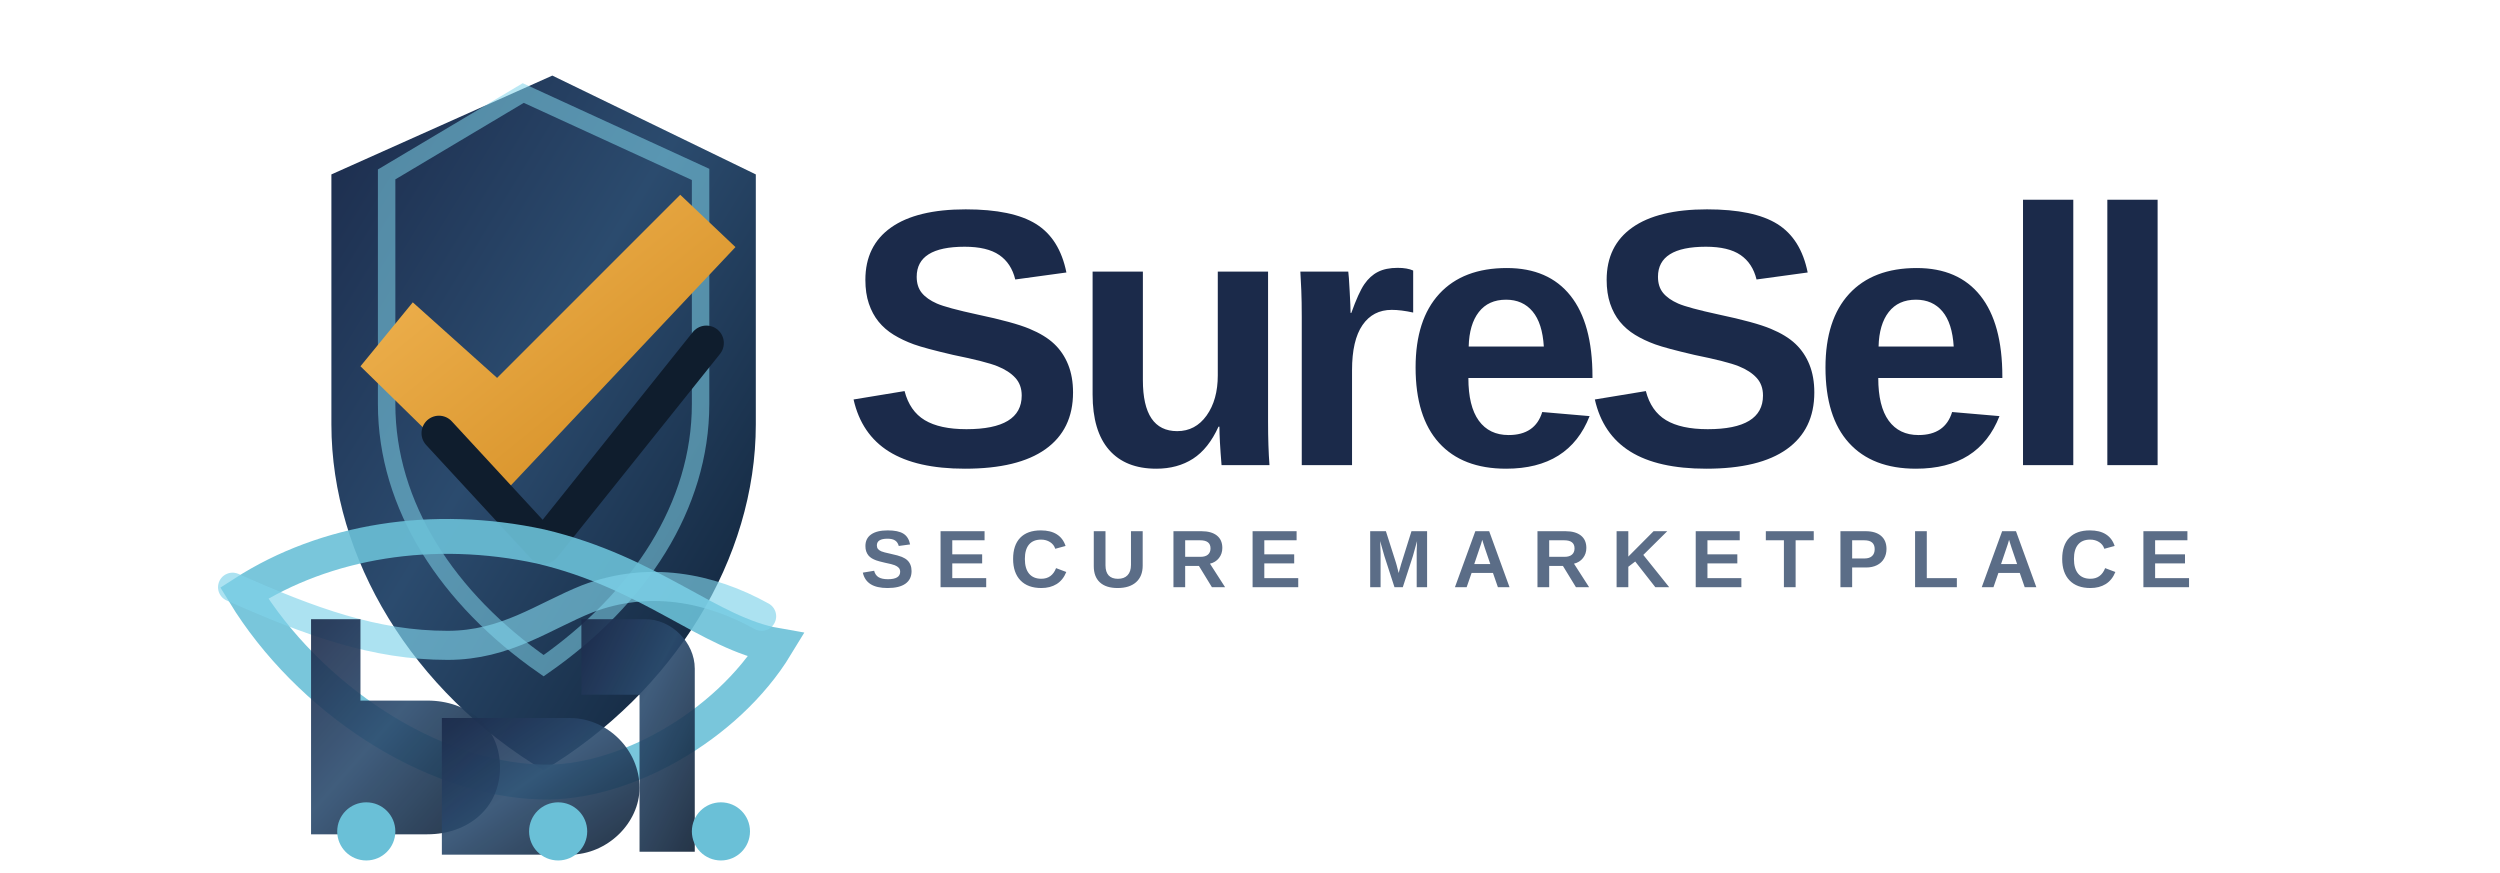
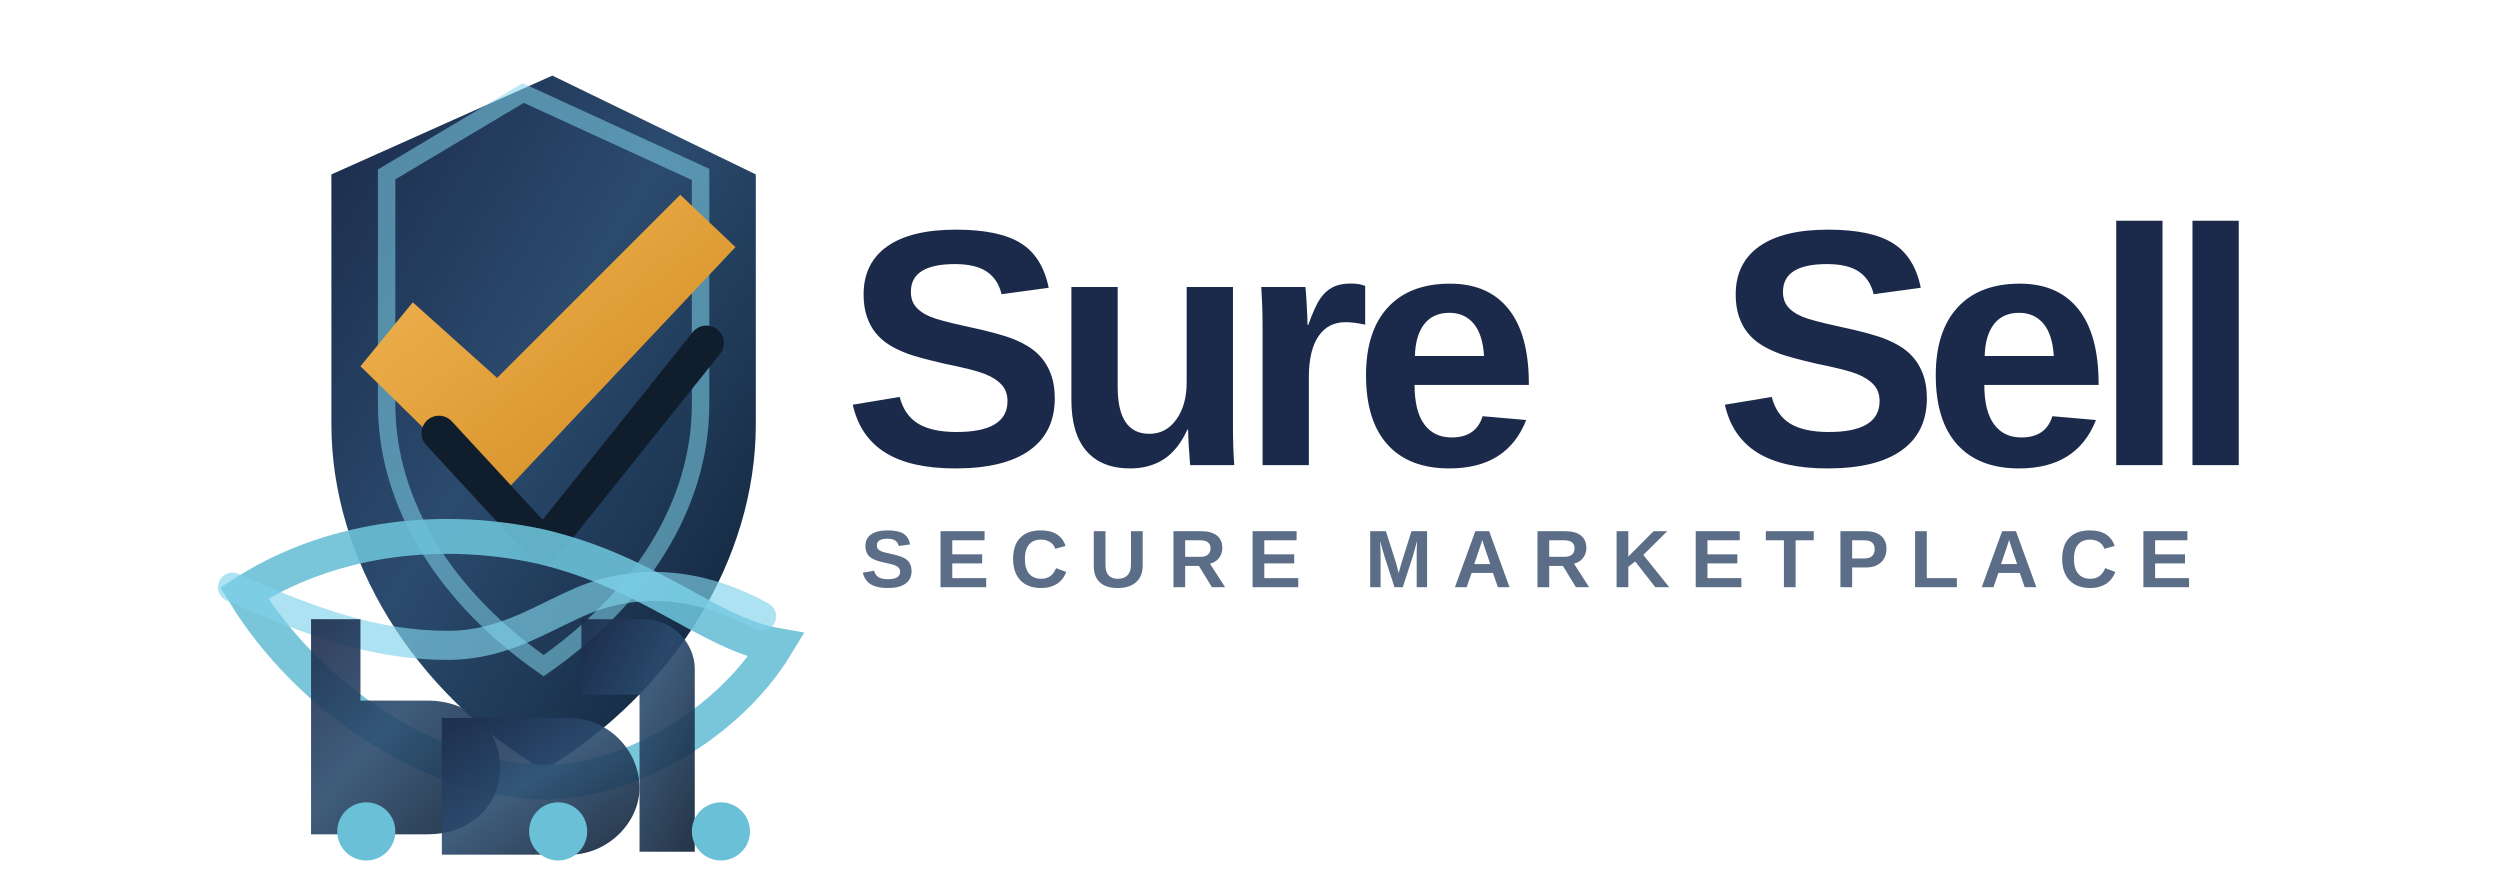
<svg xmlns="http://www.w3.org/2000/svg" viewBox="0 0 860 300" role="img" aria-labelledby="title desc">
  <defs>
    <linearGradient id="shieldGrad" x1="0" y1="0" x2="1" y2="1">
      <stop offset="0" stop-color="#1b2a4a" />
      <stop offset="0.45" stop-color="#2b4b6e" />
      <stop offset="1" stop-color="#0d1e33" />
    </linearGradient>
    <linearGradient id="accentGrad" x1="0" y1="0" x2="1" y2="1">
      <stop offset="0" stop-color="#7fd3ea" />
      <stop offset="1" stop-color="#d0f2ff" />
    </linearGradient>
    <linearGradient id="goldGrad" x1="0" y1="0" x2="1" y2="1">
      <stop offset="0" stop-color="#f3b857" />
      <stop offset="1" stop-color="#d0881d" />
    </linearGradient>
  </defs>
  <g transform="translate(32 8)">
    <path d="M158 18 L228 52 L228 138 C228 184 200 230 155 257 C110 230 82 184 82 138 L82 52 Z" fill="url(#shieldGrad)" />
    <path d="M148 24 L209 52 L209 131 C209 166 188 198 155 221 C122 198 101 166 101 131 L101 52 Z" fill="none" stroke="#7fd3ea" stroke-width="6" opacity="0.55" />
    <path d="M110 96 L139 122 L202 59 L221 77 L139 164 L92 118 Z" fill="url(#goldGrad)" />
    <path d="M119 141 L155 180 L211 110" fill="none" stroke="#0f1d2d" stroke-width="12" stroke-linecap="round" stroke-linejoin="round" />
    <path d="M52 196 C80 178, 117 172, 154 180 C192 189, 212 210, 235 214 C218 242, 182 262, 154 261 C116 260, 74 232, 52 196 Z" fill="none" stroke="#6ac0d7" stroke-width="12" stroke-linecap="round" opacity="0.9" />
    <path d="M48 194 C75 206, 97 214, 122 214 C142 214, 155 204, 170 198 C191 190, 212 194, 230 204" fill="none" stroke="#7fd3ea" stroke-width="10" stroke-linecap="round" opacity="0.65" />
    <path d="M75 205 L92 205 L92 233 L115 233 C129 233 140 242 140 256 C140 270 129 279 115 279 L75 279 Z" fill="url(#shieldGrad)" opacity="0.9" />
    <path d="M120 239 L164 239 C177 239 188 250 188 263 C188 275 177 286 164 286 L120 286 Z" fill="url(#shieldGrad)" opacity="0.9" />
    <path d="M168 205 L190 205 C199 205 207 213 207 222 L207 285 L188 285 L188 231 L168 231 Z" fill="url(#shieldGrad)" opacity="0.9" />
    <circle cx="94" cy="278" r="10" fill="#6ac0d7" />
    <circle cx="160" cy="278" r="10" fill="#6ac0d7" />
    <circle cx="216" cy="278" r="10" fill="#6ac0d7" />
  </g>
  <g transform="translate(290 32)">
-     <text x="0" y="128" fill="#1b2a4a" font-family="Arial, Helvetica, sans-serif" font-size="126" font-weight="800" letter-spacing="-6">Sure</text>
-     <text x="255" y="128" fill="#1b2a4a" font-family="Arial, Helvetica, sans-serif" font-size="126" font-weight="800" letter-spacing="-6">Sell</text>
+     <text x="0" y="128" fill="#1b2a4a" font-family="Arial, Helvetica, sans-serif" font-size="116" font-weight="800" letter-spacing="-6">Sure</text>
+     <text x="300" y="128" fill="#1b2a4a" font-family="Arial, Helvetica, sans-serif" font-size="116" font-weight="800" letter-spacing="-6">Sell</text>
    <text x="6" y="170" fill="#5b6d87" font-family="Arial, Helvetica, sans-serif" font-size="28" font-weight="700" letter-spacing="7">SECURE MARKETPLACE</text>
  </g>
</svg>
